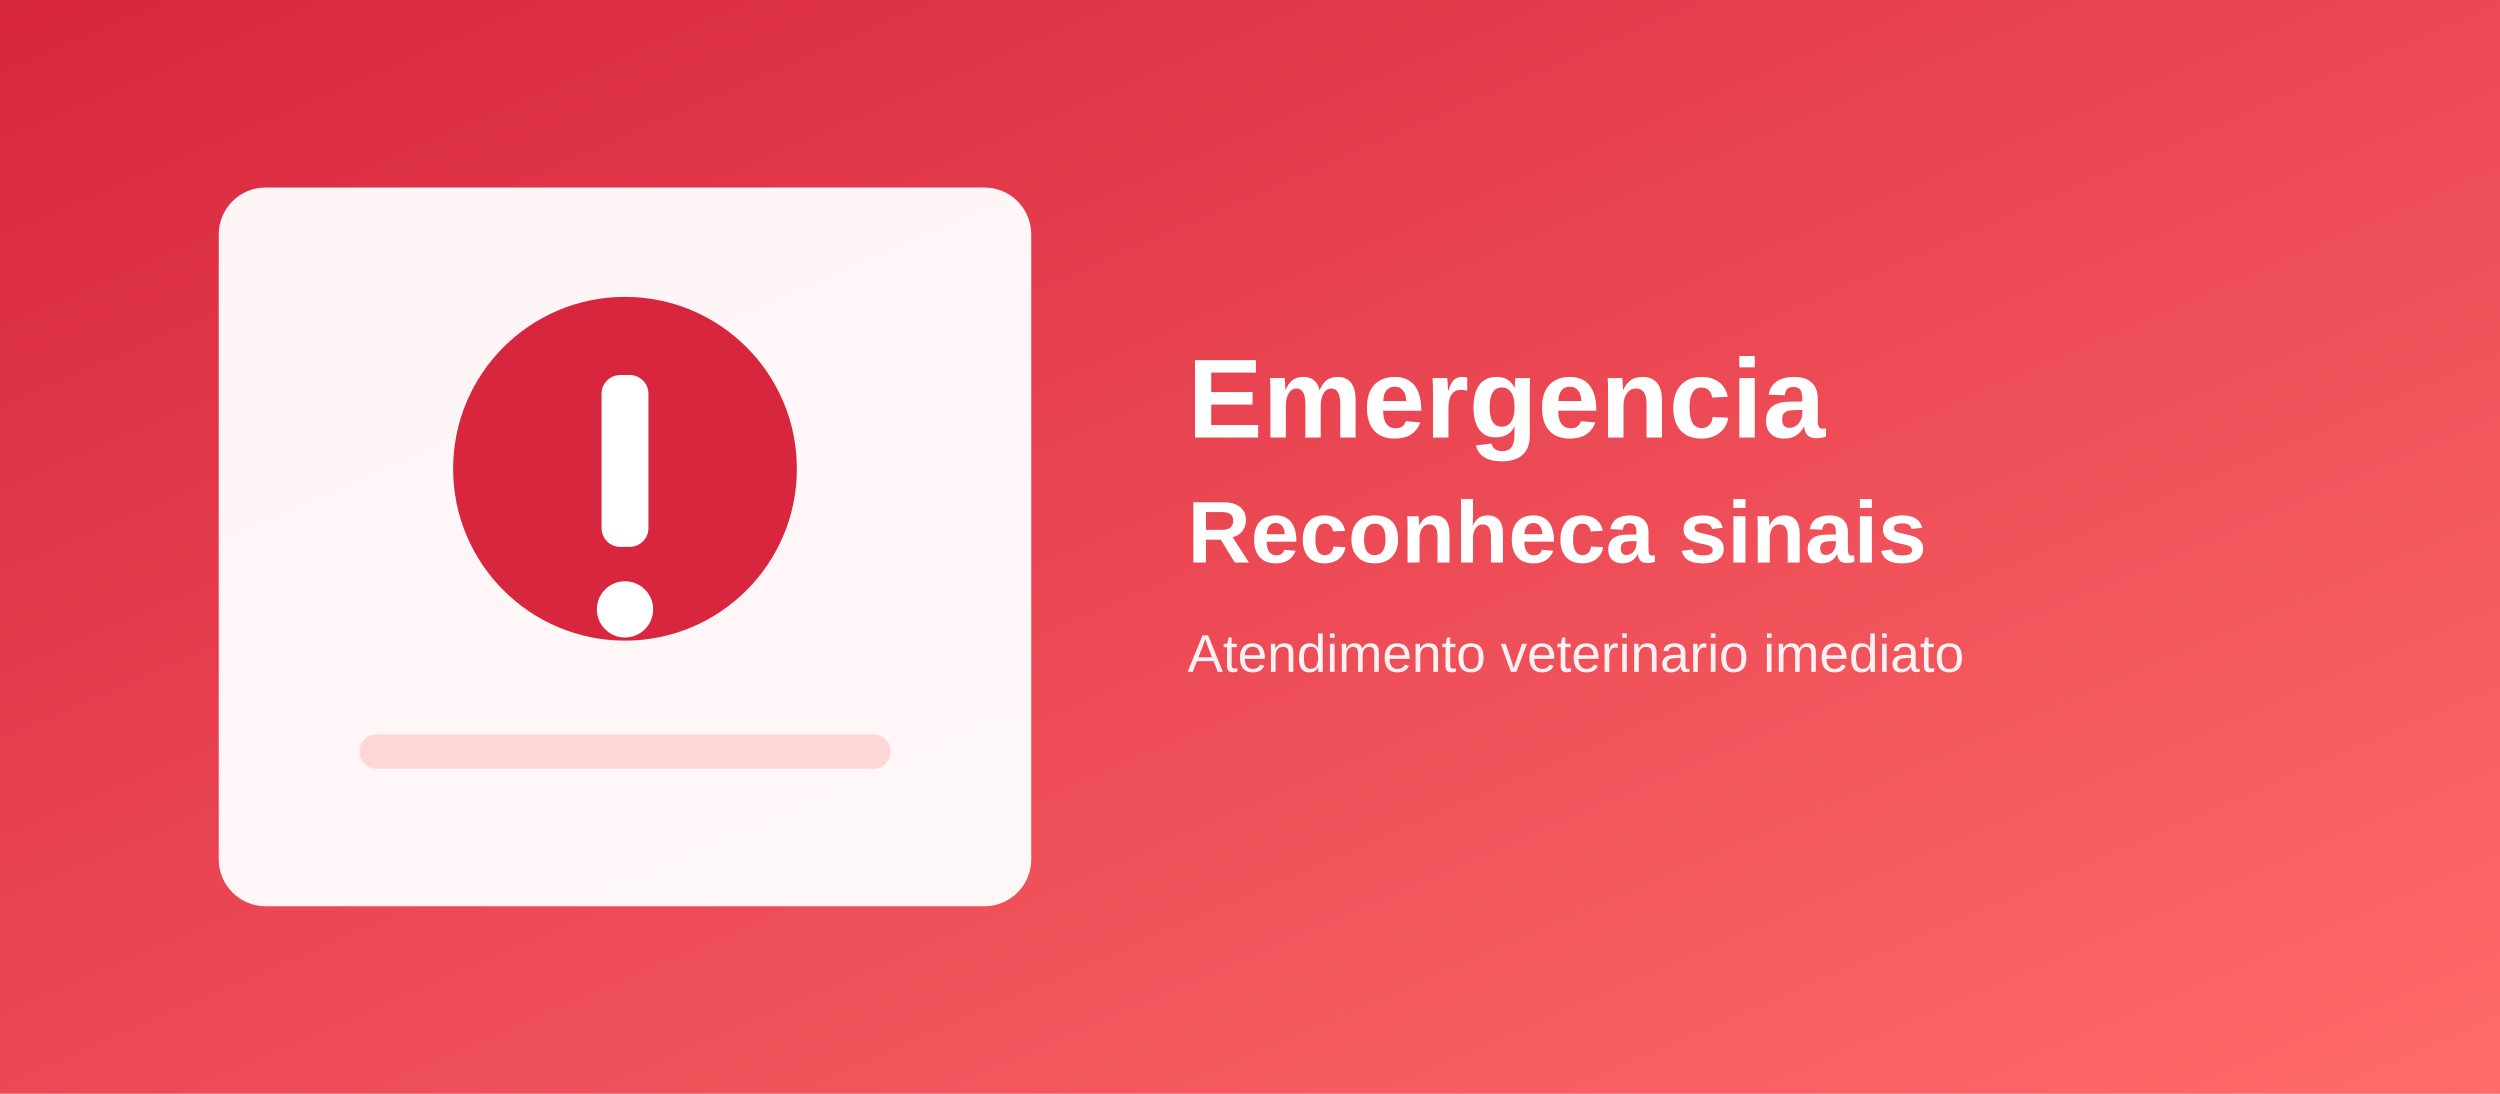
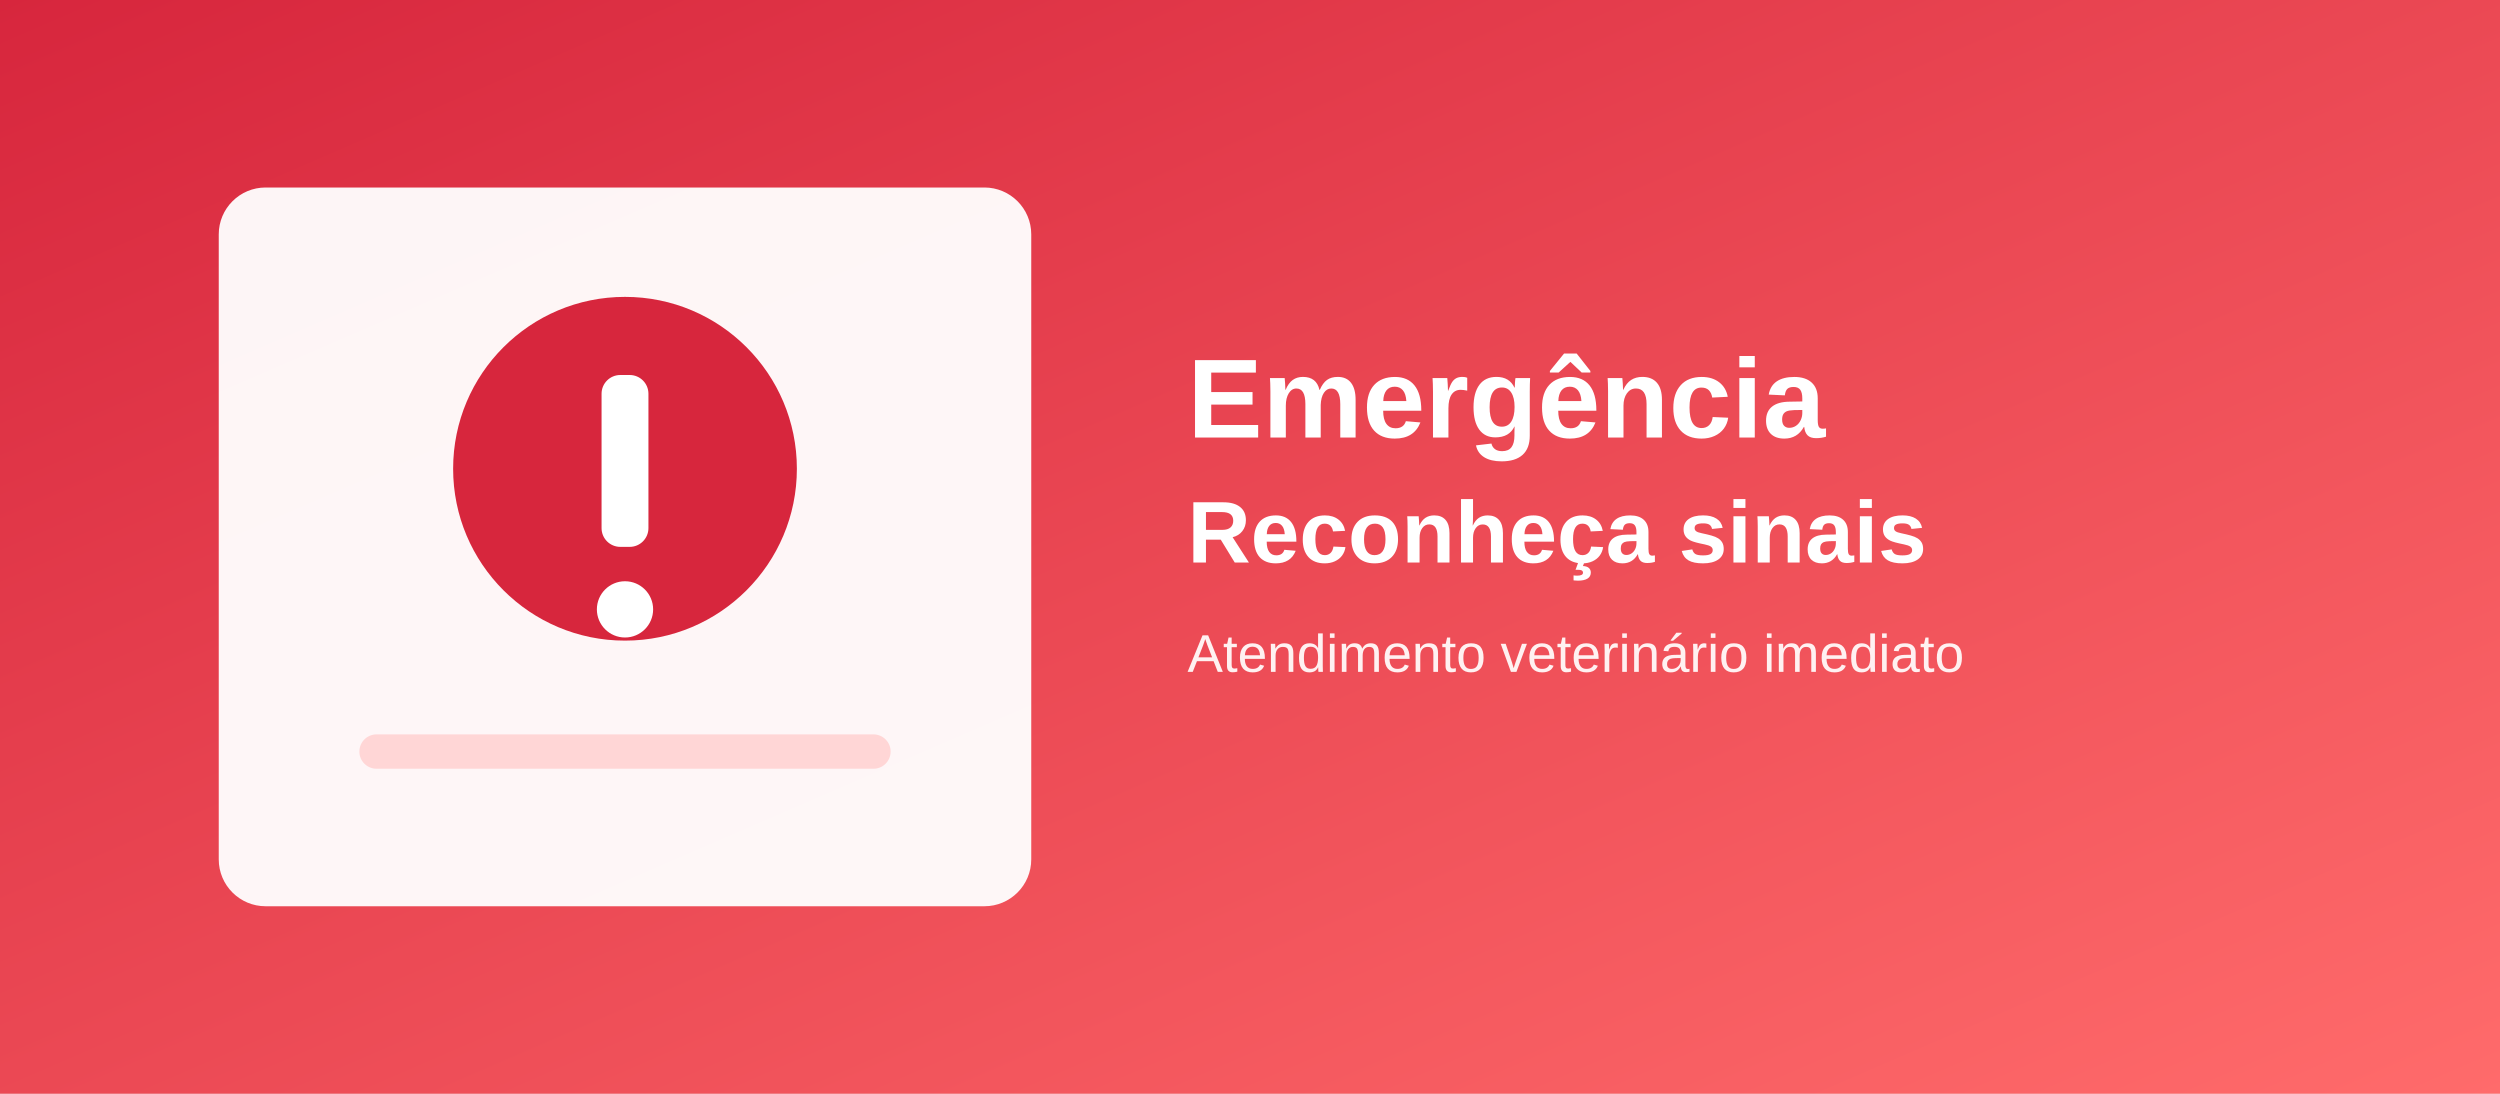
<svg xmlns="http://www.w3.org/2000/svg" width="1600" height="700" viewBox="0 0 1600 700" role="img" aria-labelledby="title desc">
  <defs>
    <linearGradient id="bg" x1="0" y1="0" x2="1" y2="1">
      <stop offset="0%" stop-color="#d7263d" />
      <stop offset="100%" stop-color="#ff6b6b" />
    </linearGradient>
  </defs>
  <rect width="1600" height="700" fill="url(#bg)" />
  <rect x="140" y="120" width="520" height="460" rx="30" fill="#ffffff" opacity="0.95" />
  <circle cx="400" cy="300" r="110" fill="#d7263d" />
  <rect x="385" y="240" width="30" height="110" rx="12" fill="#ffffff" />
  <circle cx="400" cy="390" r="18" fill="#ffffff" />
  <rect x="230" y="470" width="340" height="22" rx="11" fill="#ffd6d6" />
-   <text x="760" y="280" font-family="Arial, sans-serif" font-size="72" font-weight="700" fill="#ffffff">Emergencia</text>
-   <text x="760" y="360" font-family="Arial, sans-serif" font-size="56" font-weight="700" fill="#ffffff">Reconheca sinais</text>
-   <text x="760" y="430" font-family="Arial, sans-serif" font-size="34" fill="#fff1f1">Atendimento veterinario imediato</text>
+   <text x="760" y="280" font-family="Arial, sans-serif" font-size="72" font-weight="700" fill="#ffffff">Emergência</text>
+   <text x="760" y="360" font-family="Arial, sans-serif" font-size="56" font-weight="700" fill="#ffffff">Reconheça sinais</text>
+   <text x="760" y="430" font-family="Arial, sans-serif" font-size="34" fill="#fff1f1">Atendimento veterinário imediato</text>
</svg>
